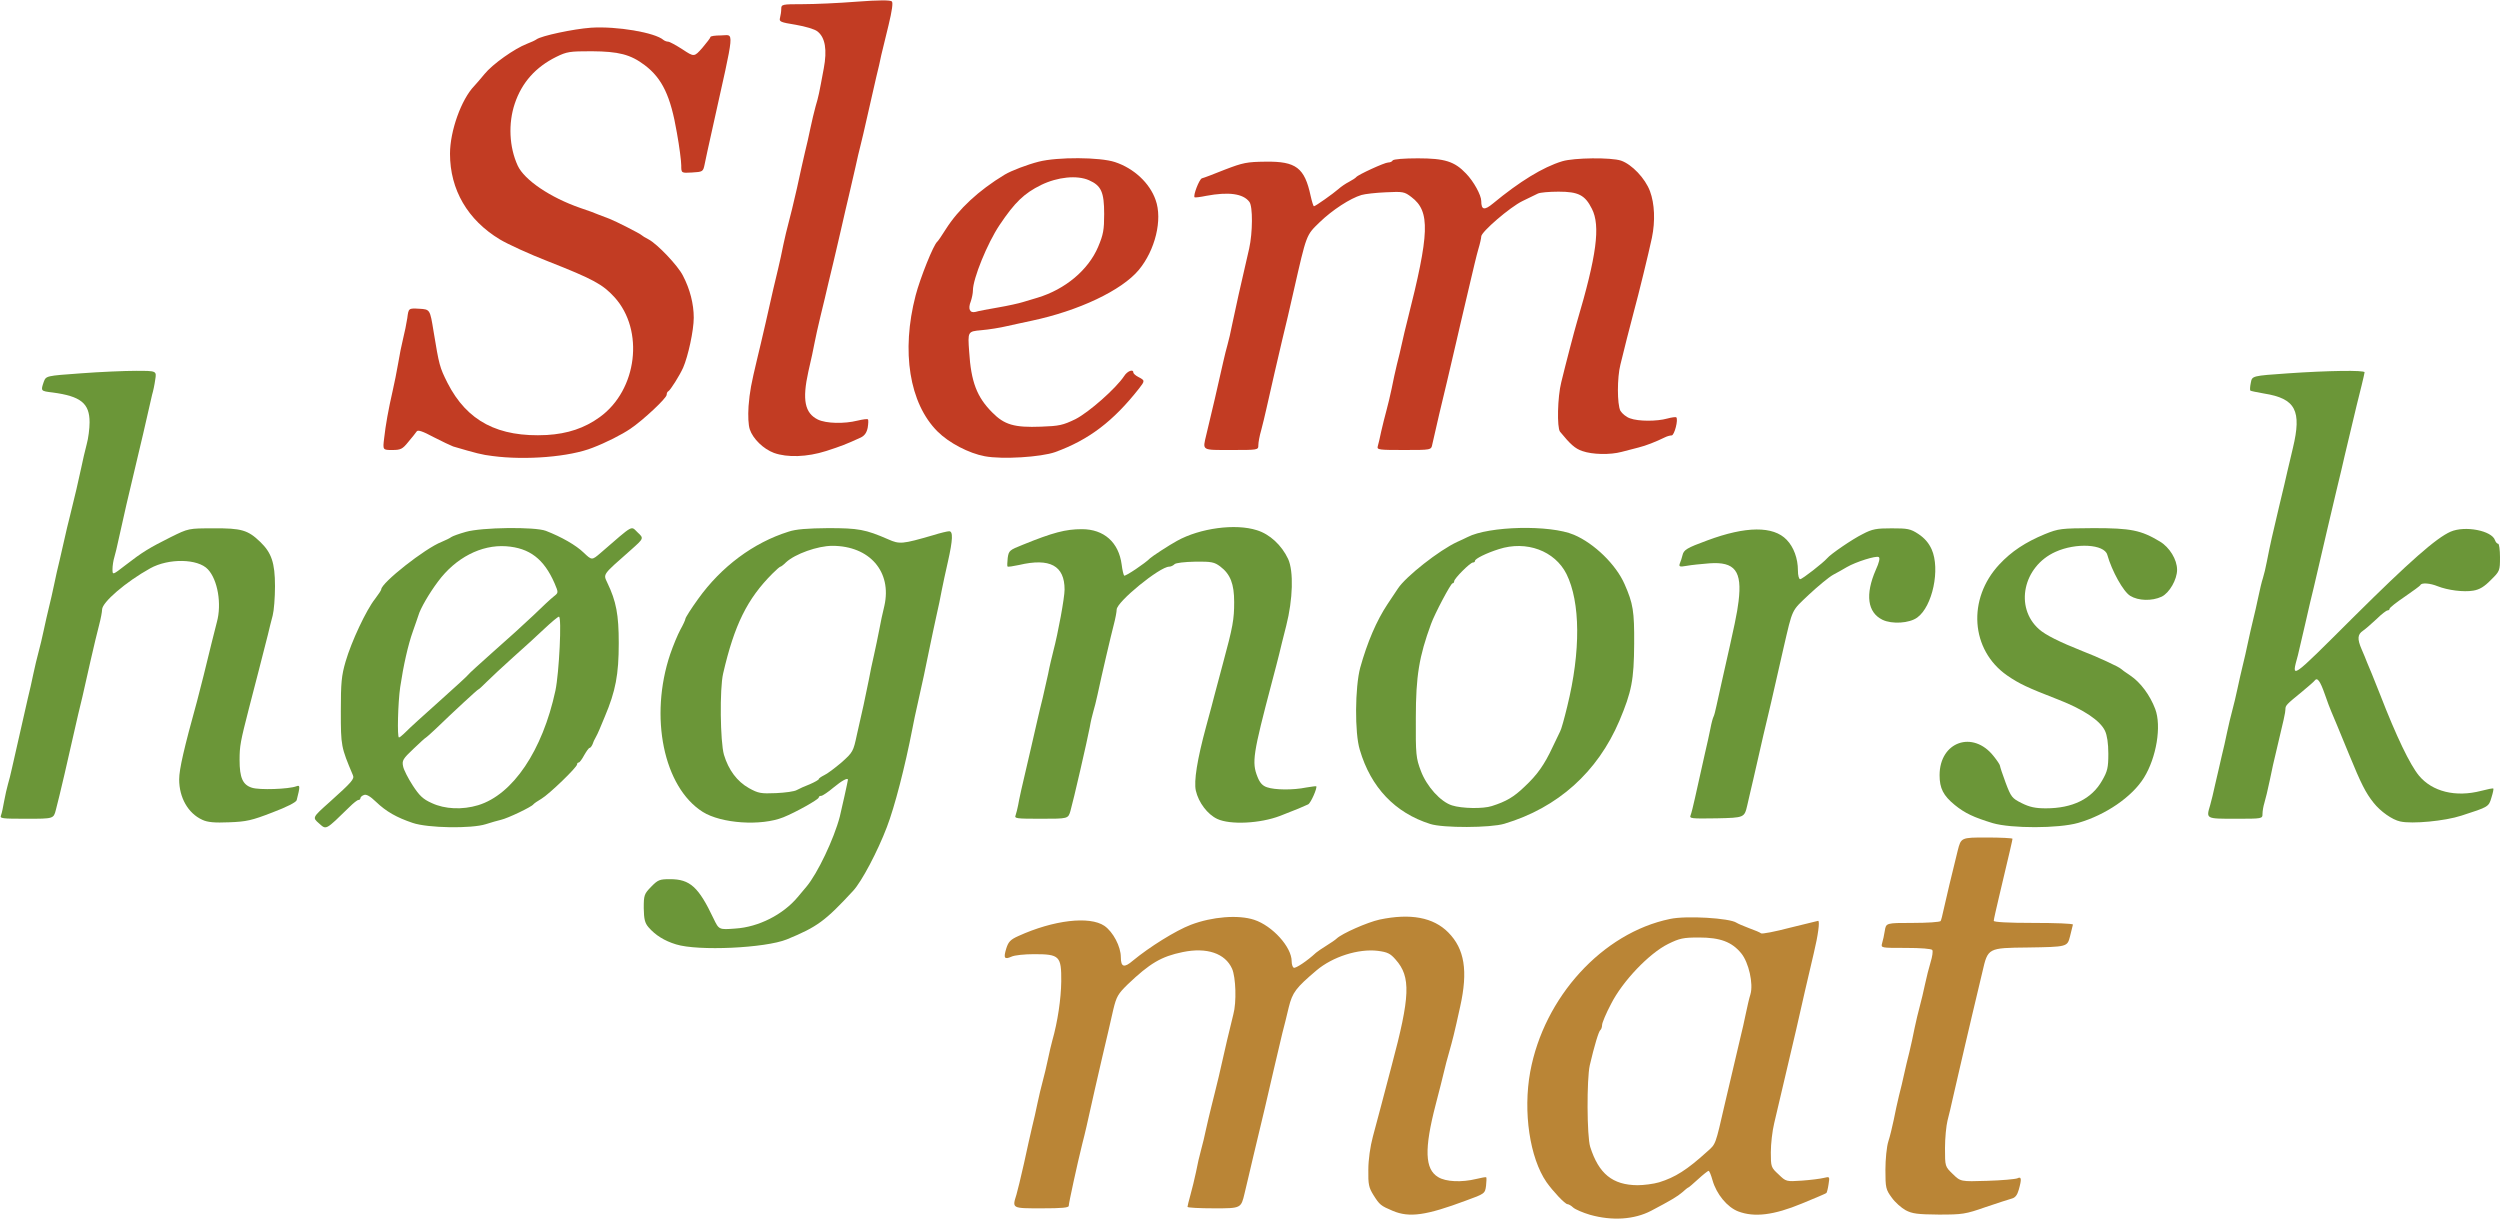
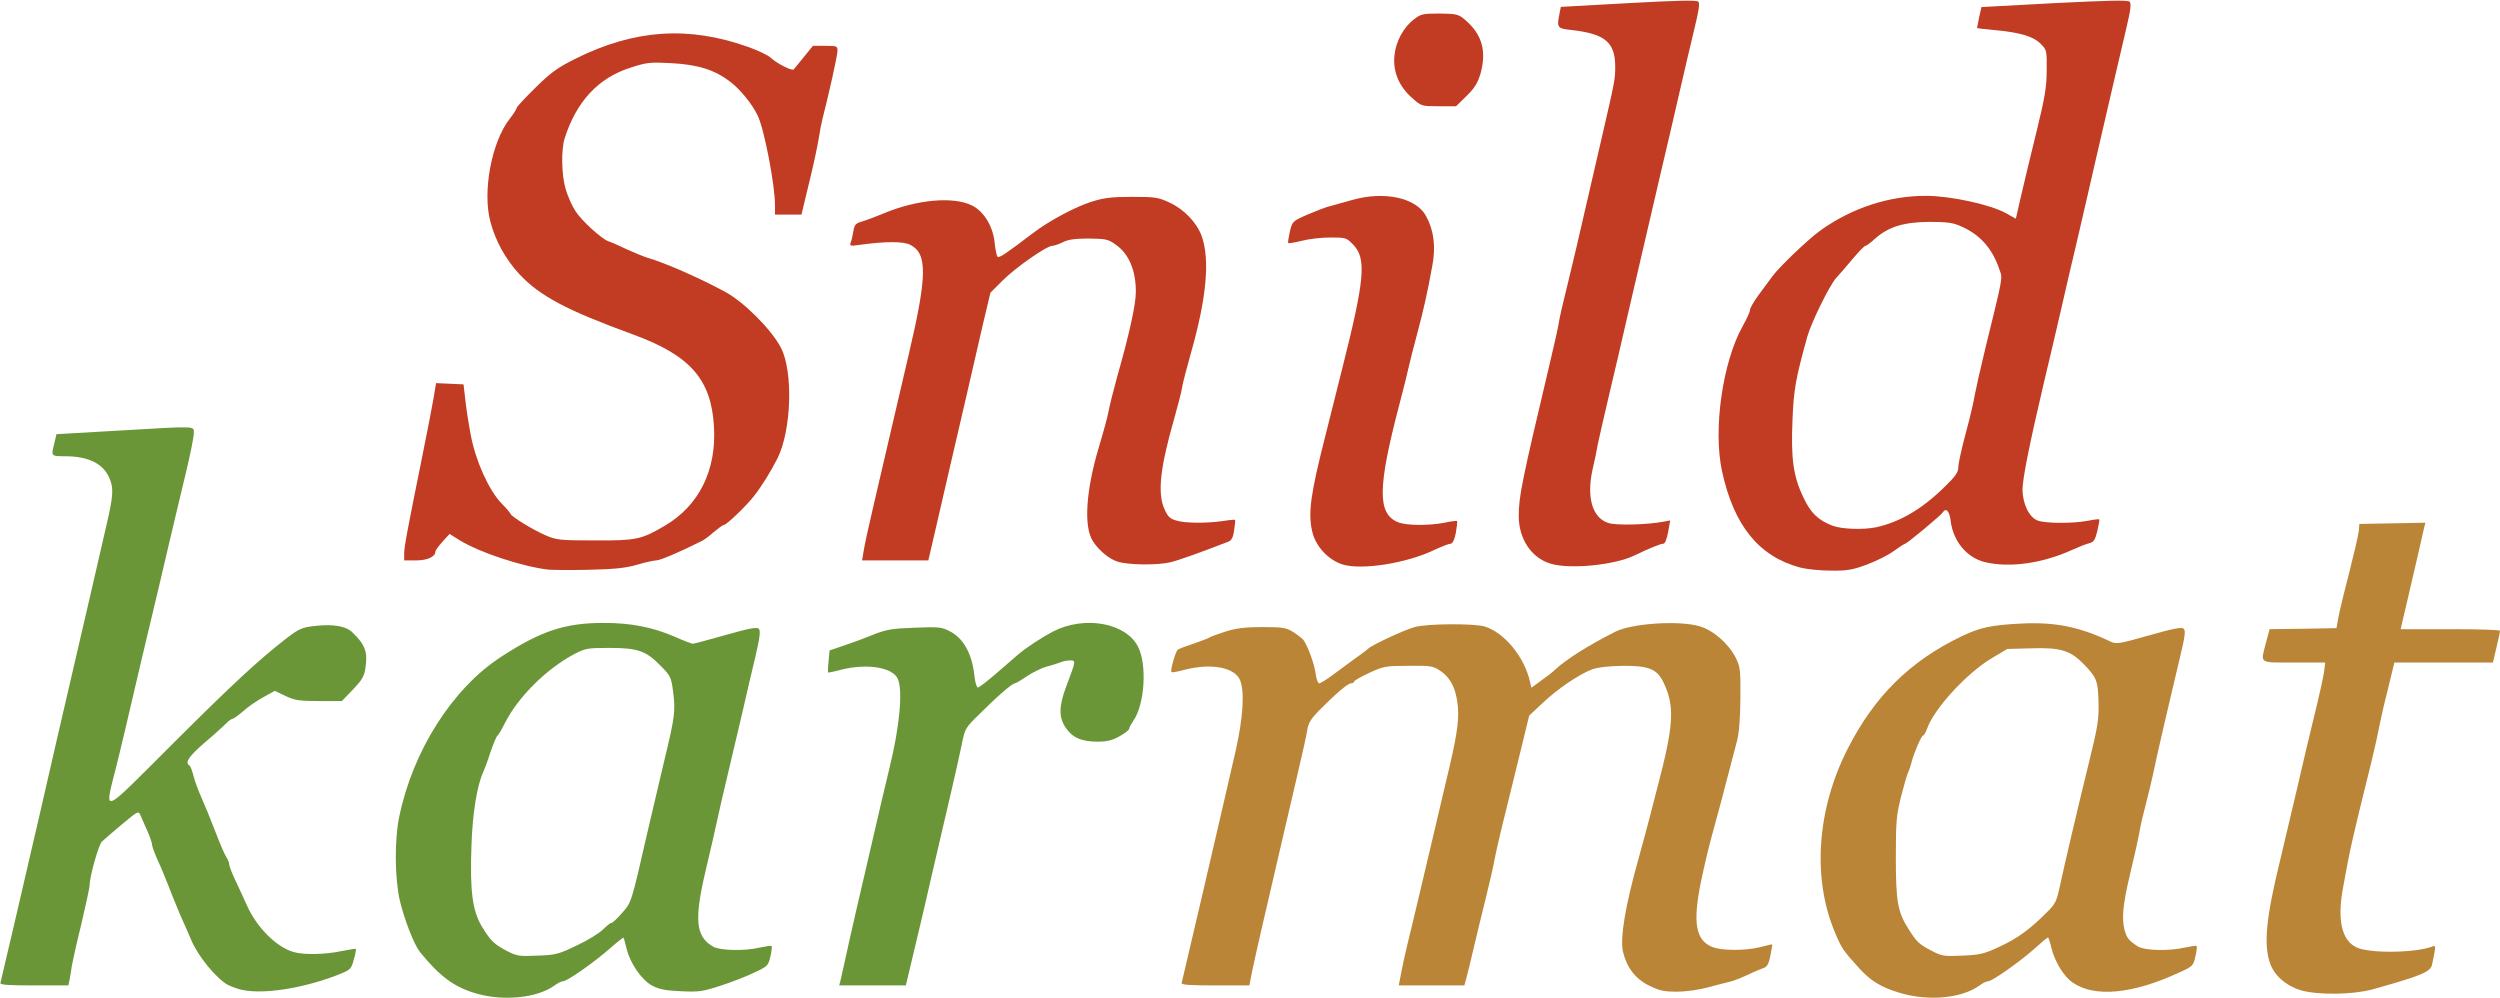
- <svg xmlns="http://www.w3.org/2000/svg" version="1.0" width="1200px" height="585px" viewBox="0 0 12000 5850" preserveAspectRatio="xMidYMid meet">
+ <svg xmlns="http://www.w3.org/2000/svg" version="1.0" width="1200px" height="479px" viewBox="0 0 12000 4790" preserveAspectRatio="xMidYMid meet">
  <g id="layer101" fill="#c23c23" stroke="none">
-     <path d="M2365 2189 c-52 -6 -81 -14 -190 -46 -11 -4 -53 -24 -94 -45 -52 -28 -76 -36 -81 -27 -4 6 -22 29 -40 50 -28 35 -37 39 -77 39 -46 0 -46 0 -39 -57 7 -63 20 -136 41 -228 8 -33 19 -91 26 -130 6 -38 17 -92 24 -120 7 -27 16 -72 20 -98 6 -48 6 -48 58 -45 51 3 51 3 68 108 27 164 29 172 67 248 94 184 243 262 477 250 100 -6 181 -33 254 -86 180 -130 215 -417 70 -576 -56 -61 -101 -86 -317 -171 -90 -35 -195 -83 -233 -106 -154 -93 -239 -238 -239 -411 0 -109 54 -261 117 -326 7 -7 29 -33 49 -57 38 -47 144 -122 204 -145 19 -7 40 -17 45 -21 23 -17 177 -50 262 -56 123 -8 307 23 348 59 5 4 15 8 22 8 7 0 38 17 69 37 56 37 56 37 95 -7 21 -25 39 -48 39 -52 0 -5 23 -8 51 -8 64 0 69 -50 -42 450 -17 74 -33 151 -37 170 -7 34 -9 35 -60 38 -52 3 -52 3 -52 -34 0 -20 -9 -91 -21 -157 -30 -176 -70 -260 -154 -324 -69 -52 -125 -66 -255 -67 -106 0 -119 2 -170 27 -99 49 -165 123 -199 224 -32 95 -27 209 14 298 32 69 156 153 300 203 34 11 74 26 90 33 17 6 39 15 50 19 29 11 149 72 155 79 3 3 17 12 33 20 42 22 141 126 165 174 34 65 52 136 52 202 0 61 -27 185 -51 240 -17 38 -62 109 -71 113 -5 2 -8 10 -8 17 0 16 -112 121 -174 163 -41 28 -118 67 -181 91 -110 44 -321 61 -480 40z" />
-     <path d="M4727 2190 c-76 -14 -172 -64 -227 -119 -135 -135 -175 -384 -105 -653 22 -84 86 -244 104 -258 4 -3 22 -30 41 -60 61 -96 157 -186 283 -262 32 -19 108 -48 163 -62 90 -23 294 -22 366 2 91 30 167 101 195 182 34 94 -2 241 -81 336 -82 98 -288 196 -516 244 -30 6 -82 18 -115 25 -33 8 -89 17 -125 20 -65 6 -65 6 -58 103 9 145 37 218 111 292 58 59 106 73 234 68 87 -3 105 -7 165 -36 65 -33 195 -148 234 -207 15 -24 44 -35 44 -17 0 5 11 15 25 22 31 16 31 18 3 54 -124 158 -241 247 -403 306 -68 24 -253 36 -338 20z m63 -714 c47 -8 101 -20 120 -26 19 -6 51 -15 70 -21 133 -40 244 -133 291 -244 25 -59 29 -82 29 -158 0 -105 -14 -136 -73 -162 -57 -25 -150 -16 -230 23 -81 40 -126 83 -199 192 -59 88 -128 258 -128 314 0 14 -5 37 -10 52 -15 37 -5 58 23 51 12 -4 60 -13 107 -21z" />
-     <path d="M3715 2174 c-51 -19 -101 -68 -116 -113 -7 -21 -9 -64 -6 -111 6 -73 12 -104 42 -230 8 -30 25 -107 40 -170 34 -152 44 -194 60 -260 7 -30 19 -82 25 -115 7 -33 18 -80 25 -105 7 -25 25 -99 40 -165 14 -66 32 -145 39 -175 8 -30 19 -82 26 -115 7 -33 18 -80 25 -105 14 -47 16 -57 39 -181 17 -90 7 -149 -30 -178 -13 -11 -58 -24 -104 -32 -74 -12 -81 -15 -76 -33 3 -12 6 -31 6 -43 0 -22 3 -23 103 -23 56 0 173 -5 260 -12 106 -8 161 -8 168 -1 6 6 1 44 -16 114 -14 57 -30 122 -35 144 -4 22 -15 69 -24 105 -8 36 -27 117 -41 180 -14 63 -30 131 -35 150 -5 19 -16 65 -24 103 -9 37 -22 95 -30 130 -8 34 -27 114 -41 177 -15 63 -30 131 -35 150 -5 19 -15 64 -24 100 -8 36 -25 106 -37 155 -12 50 -25 108 -29 130 -4 22 -17 85 -30 139 -30 136 -17 199 46 230 40 19 126 21 190 5 25 -6 47 -9 50 -6 3 3 2 21 -1 40 -5 24 -15 38 -33 47 -72 33 -93 41 -167 65 -91 29 -186 32 -250 9z" />
-     <path d="M7595 2165 c-35 -12 -57 -32 -107 -93 -15 -20 -12 -166 6 -237 21 -87 64 -251 75 -288 95 -320 114 -463 72 -545 -33 -66 -65 -82 -160 -82 -45 0 -89 4 -99 9 -9 4 -43 21 -74 36 -60 29 -198 148 -198 170 0 7 -6 35 -14 61 -8 27 -25 99 -39 159 -14 61 -35 151 -47 200 -11 50 -28 119 -36 155 -8 36 -21 90 -28 120 -15 59 -61 257 -71 303 -5 27 -5 27 -136 27 -119 0 -130 -1 -126 -17 3 -10 11 -43 17 -73 7 -30 18 -75 25 -100 7 -25 18 -72 25 -105 6 -33 18 -85 25 -115 8 -30 19 -77 25 -105 6 -27 17 -75 25 -105 107 -422 111 -525 20 -594 -34 -26 -40 -27 -123 -23 -48 2 -100 8 -117 13 -54 16 -140 72 -201 131 -65 63 -62 56 -124 328 -16 72 -41 179 -55 235 -15 62 -60 259 -77 335 -6 28 -17 72 -24 99 -8 27 -14 60 -14 73 0 23 -1 23 -130 23 -144 0 -138 4 -120 -72 6 -24 24 -101 41 -173 16 -71 35 -152 41 -180 6 -27 15 -63 20 -80 5 -16 16 -64 24 -105 14 -67 38 -177 80 -357 17 -76 18 -202 1 -224 -30 -40 -100 -49 -207 -29 -29 6 -54 9 -56 7 -8 -8 22 -86 35 -91 9 -2 59 -21 111 -42 86 -33 105 -37 195 -38 146 -2 187 29 216 164 6 27 13 50 16 50 7 0 93 -61 118 -83 11 -10 34 -26 50 -34 17 -9 32 -19 35 -23 8 -11 136 -70 153 -70 9 0 19 -4 22 -10 4 -6 55 -10 121 -10 129 0 176 15 231 73 37 38 73 104 73 132 0 43 15 46 56 12 127 -105 240 -175 333 -203 56 -17 234 -19 282 -3 52 18 116 85 139 147 22 59 26 143 9 224 -14 67 -65 276 -85 348 -8 30 -24 91 -35 135 -11 44 -25 100 -31 125 -16 62 -16 191 0 222 8 13 28 30 46 36 40 15 129 15 179 1 22 -6 41 -8 43 -6 11 10 -9 87 -22 87 -8 0 -22 4 -32 9 -45 22 -91 40 -127 49 -22 6 -59 15 -81 21 -56 15 -141 13 -189 -4z" />
+     <path d="M2630 2734 c-126 -15 -330 -83 -424 -141 l-48 -30 -34 37 c-19 21 -34 42 -34 47 0 25 -38 43 -93 43 l-57 0 0 -32 c0 -33 15 -112 85 -458 24 -118 49 -248 56 -288 l12 -73 66 3 66 3 8 70 c4 39 16 117 27 175 24 125 87 264 148 327 22 22 41 45 43 50 6 14 106 76 169 103 51 22 68 24 235 24 200 1 223 -4 337 -71 163 -96 248 -266 235 -476 -13 -226 -114 -341 -387 -441 -321 -117 -449 -185 -548 -291 -66 -72 -113 -157 -138 -250 -39 -144 5 -382 92 -494 19 -24 34 -48 34 -53 0 -5 40 -48 90 -97 75 -74 106 -96 192 -139 285 -142 545 -159 834 -55 44 16 90 38 102 49 31 29 104 66 112 57 3 -4 26 -32 49 -60 l43 -53 59 0 c56 0 59 1 59 24 0 21 -43 215 -72 326 -5 19 -13 61 -18 94 -5 32 -25 128 -46 212 l-37 154 -63 0 -64 0 0 -45 c0 -97 -52 -367 -83 -430 -26 -55 -83 -125 -130 -161 -76 -59 -156 -84 -287 -91 -99 -5 -115 -4 -194 22 -153 48 -259 162 -315 337 -18 54 -16 177 4 245 9 32 30 80 47 106 29 46 125 133 158 145 8 2 47 19 85 37 39 18 86 37 105 43 79 22 251 98 371 163 92 50 223 182 268 269 59 116 50 395 -17 530 -32 63 -76 134 -112 180 -40 51 -133 140 -146 140 -5 0 -26 16 -48 34 -21 19 -48 39 -60 44 -108 54 -198 92 -216 92 -11 0 -53 9 -93 21 -56 16 -107 21 -232 24 -88 2 -176 1 -195 -1z" />
+     <path d="M8640 2724 c-197 -53 -317 -200 -374 -461 -44 -200 2 -523 98 -696 20 -35 36 -71 36 -79 0 -9 18 -40 39 -69 22 -30 52 -71 68 -92 35 -48 176 -182 234 -223 151 -107 327 -164 503 -164 118 0 312 42 388 85 l44 25 27 -118 c15 -64 48 -202 74 -307 38 -156 47 -207 47 -287 1 -96 1 -98 -30 -129 -36 -35 -100 -54 -225 -65 -44 -4 -79 -8 -79 -10 0 -2 5 -25 10 -52 l11 -48 350 -19 c262 -13 353 -15 361 -7 9 9 5 41 -16 129 -33 139 -88 378 -146 628 -22 99 -61 263 -84 365 -24 102 -63 266 -85 365 -23 99 -59 254 -81 345 -67 285 -102 458 -102 511 1 69 33 134 74 148 39 14 168 14 238 1 29 -6 55 -9 57 -7 1 2 -3 27 -10 56 -10 42 -17 53 -37 58 -14 3 -52 18 -85 33 -141 64 -296 86 -414 59 -89 -20 -156 -100 -168 -200 -5 -46 -23 -64 -38 -39 -9 14 -172 150 -181 150 -3 0 -28 16 -54 35 -25 19 -84 48 -129 65 -70 26 -96 30 -174 29 -51 0 -117 -7 -147 -15z m365 -193 c114 -25 220 -87 327 -192 55 -53 68 -72 68 -97 0 -17 16 -90 36 -164 20 -73 39 -155 43 -183 5 -27 27 -126 50 -220 88 -360 84 -336 68 -382 -35 -103 -94 -168 -187 -208 -35 -16 -67 -20 -150 -20 -122 1 -197 24 -260 81 -21 19 -41 34 -46 34 -5 0 -34 30 -64 66 -30 36 -65 76 -77 89 -32 36 -119 213 -138 281 -56 202 -65 252 -71 399 -8 186 4 273 52 372 36 76 69 108 139 136 44 17 147 21 210 8z" />
+     <path d="M6446 2710 c-69 -21 -130 -86 -147 -157 -21 -90 -9 -179 62 -458 22 -88 58 -230 79 -315 111 -440 120 -537 56 -605 -33 -34 -35 -35 -111 -35 -42 0 -104 7 -137 16 -33 8 -62 13 -64 11 -3 -2 1 -27 7 -54 12 -50 12 -51 85 -83 40 -17 88 -36 106 -40 18 -5 67 -18 108 -30 154 -44 306 -11 354 75 38 68 49 148 31 241 -25 138 -41 206 -72 324 -17 63 -36 138 -42 165 -6 28 -26 109 -45 180 -103 394 -105 520 -7 561 40 17 147 18 225 3 31 -7 58 -10 60 -8 2 2 -1 28 -6 57 -7 35 -16 52 -26 52 -8 0 -44 14 -80 31 -133 63 -344 96 -436 69z" />
+     <path d="M7441 2705 c-91 -28 -151 -119 -151 -228 0 -93 13 -159 150 -737 22 -91 41 -178 43 -195 2 -16 22 -104 45 -195 22 -91 59 -246 81 -345 23 -99 60 -259 82 -355 61 -264 62 -271 62 -330 0 -117 -49 -158 -210 -176 -69 -7 -71 -11 -57 -81 l6 -30 324 -18 c237 -13 328 -15 336 -7 8 8 2 45 -21 139 -17 70 -49 207 -71 303 -22 96 -60 261 -85 365 -52 222 -106 458 -165 710 -22 99 -61 263 -85 365 -24 102 -49 210 -55 240 -5 30 -17 87 -26 125 -29 132 -1 230 75 255 39 13 185 9 267 -6 l31 -6 -10 56 c-7 36 -15 56 -24 56 -13 0 -67 22 -137 56 -97 47 -313 68 -405 39z" />
+     <path d="M5365 2696 c-41 -13 -89 -52 -119 -98 -45 -69 -34 -243 29 -453 20 -66 40 -140 45 -165 4 -25 23 -101 42 -170 60 -211 89 -345 90 -406 1 -105 -33 -186 -97 -230 -36 -26 -48 -28 -130 -29 -66 0 -99 5 -124 18 -19 9 -41 17 -50 17 -27 0 -176 104 -238 166 l-59 59 -38 160 c-20 88 -55 239 -77 335 -22 96 -58 249 -79 340 -21 91 -53 229 -71 308 l-33 142 -159 0 -159 0 7 -42 c3 -24 24 -119 46 -213 22 -93 60 -258 85 -365 25 -107 63 -269 84 -360 91 -387 93 -492 9 -535 -33 -17 -121 -17 -248 1 -39 6 -43 4 -38 -11 4 -9 10 -34 13 -54 5 -32 11 -39 42 -48 21 -6 69 -24 107 -40 156 -65 331 -81 420 -37 57 28 100 98 109 176 3 34 10 66 14 70 8 8 40 -14 170 -113 79 -60 203 -126 282 -151 61 -19 97 -23 195 -23 111 0 125 2 180 28 69 32 130 96 153 160 41 115 23 301 -53 567 -18 63 -36 133 -40 155 -3 22 -21 92 -39 155 -68 238 -81 359 -46 435 16 36 27 46 58 54 43 13 143 13 222 2 30 -5 56 -7 58 -6 2 2 0 24 -4 50 -5 34 -12 49 -28 55 -137 53 -240 90 -279 99 -62 15 -202 13 -252 -3z" />
+     <path d="M6778 470 c-62 -54 -92 -125 -85 -201 6 -68 43 -138 95 -177 32 -25 43 -27 122 -27 81 1 90 3 121 29 83 70 106 151 75 261 -14 45 -28 68 -67 106 l-50 49 -83 0 c-83 0 -83 0 -128 -40z" />
  </g>
  <g id="layer102" fill="#6b9638" stroke="none">
-     <path d="M3245 4533 c-56 -17 -99 -44 -132 -82 -18 -21 -22 -39 -23 -92 0 -62 2 -68 35 -102 33 -34 41 -37 91 -37 96 0 137 37 209 189 26 54 26 54 105 48 111 -7 229 -67 299 -151 9 -10 28 -33 42 -50 53 -63 132 -229 160 -336 8 -32 39 -172 39 -177 0 -12 -29 4 -69 37 -26 22 -53 40 -59 40 -7 0 -12 3 -12 8 0 9 -110 71 -170 95 -107 43 -298 30 -387 -26 -188 -119 -257 -457 -156 -757 14 -41 36 -94 49 -118 13 -23 24 -47 24 -52 0 -5 27 -48 61 -95 111 -155 265 -270 434 -323 35 -12 91 -16 190 -17 145 0 179 6 289 54 54 24 67 23 215 -20 35 -11 69 -19 77 -19 19 0 18 39 -6 146 -11 49 -25 112 -30 139 -5 28 -16 82 -25 120 -9 39 -24 113 -35 165 -17 85 -32 155 -59 275 -5 22 -15 67 -21 100 -36 186 -86 379 -123 475 -44 116 -121 262 -162 306 -134 145 -172 173 -318 233 -104 42 -426 57 -532 24z m580 -741 c11 -6 39 -19 63 -28 23 -10 42 -21 42 -24 0 -4 12 -12 26 -19 14 -6 51 -34 83 -61 55 -49 57 -53 74 -133 10 -45 25 -109 32 -142 7 -33 18 -87 25 -120 6 -33 17 -87 25 -120 7 -33 19 -87 25 -120 6 -33 17 -86 25 -117 37 -164 -71 -288 -250 -288 -70 0 -179 39 -222 79 -12 12 -24 21 -27 21 -3 0 -20 15 -38 33 -121 121 -183 246 -237 480 -17 73 -14 328 4 390 22 73 63 128 120 160 45 25 57 27 130 24 44 -2 89 -8 100 -15z" />
-     <path d="M1531 3952 c-32 -28 -32 -28 51 -102 108 -97 120 -111 112 -129 -57 -135 -58 -140 -58 -306 0 -139 3 -171 23 -240 28 -96 99 -247 141 -300 16 -21 30 -42 30 -46 0 -31 210 -197 290 -228 19 -8 40 -18 46 -23 7 -5 38 -16 70 -25 76 -22 331 -25 384 -5 75 29 145 69 182 105 39 37 39 37 81 1 163 -141 144 -130 178 -98 30 28 30 28 -33 84 -137 121 -133 114 -113 157 43 89 55 154 55 290 0 151 -15 230 -67 353 -8 19 -19 46 -25 60 -6 14 -14 32 -19 40 -5 8 -12 23 -15 33 -4 9 -10 17 -14 17 -4 0 -15 16 -26 35 -10 19 -22 35 -26 35 -5 0 -8 4 -8 9 0 14 -135 144 -171 165 -19 11 -36 23 -39 27 -8 12 -123 67 -155 74 -16 4 -49 13 -73 21 -68 22 -278 19 -351 -6 -77 -26 -127 -54 -177 -102 -27 -26 -46 -37 -57 -32 -9 3 -17 10 -17 15 0 5 -4 9 -10 9 -5 0 -24 15 -42 33 -117 114 -111 111 -147 79z m764 -87 c167 -51 309 -262 371 -550 18 -86 31 -355 17 -355 -5 0 -36 26 -70 58 -33 31 -100 93 -149 136 -49 44 -106 97 -127 118 -21 21 -39 38 -42 38 -3 0 -114 102 -203 188 -24 23 -46 42 -47 42 -2 0 -29 24 -60 54 -52 49 -56 57 -50 85 3 16 24 57 46 91 32 49 49 66 92 85 62 29 146 33 222 10z m-347 -352 c15 -16 88 -82 162 -148 74 -66 136 -123 138 -127 2 -4 56 -53 120 -110 64 -56 151 -135 192 -174 41 -40 85 -81 98 -91 23 -18 23 -18 4 -63 -51 -117 -120 -170 -233 -178 -119 -8 -242 55 -327 170 -42 56 -85 130 -94 163 -4 11 -15 45 -26 75 -23 64 -46 166 -61 268 -11 75 -15 242 -6 242 3 0 18 -12 33 -27z" />
-     <path d="M6865 3955 c-168 -53 -285 -175 -338 -356 -25 -81 -23 -300 2 -394 34 -122 78 -225 131 -305 17 -25 39 -58 50 -75 37 -57 198 -184 285 -224 17 -7 38 -18 49 -23 103 -53 396 -60 511 -11 97 41 202 143 243 237 41 93 47 130 46 286 -1 174 -12 230 -71 370 -105 246 -295 417 -552 494 -66 20 -295 21 -356 1z m296 -86 c69 -22 105 -43 157 -93 61 -57 95 -105 135 -191 16 -33 32 -67 36 -75 5 -8 20 -62 34 -120 65 -264 63 -500 -4 -635 -56 -111 -192 -162 -325 -119 -60 19 -114 46 -114 56 0 5 -4 8 -10 8 -13 0 -90 77 -90 90 0 6 -4 10 -8 10 -8 0 -86 147 -103 195 -57 155 -73 250 -73 450 -1 178 1 194 24 255 28 75 95 149 150 166 47 15 149 17 191 3z" />
-     <path d="M9565 3951 c-92 -28 -134 -48 -182 -87 -55 -45 -73 -80 -73 -143 0 -161 160 -217 259 -92 17 21 31 42 31 47 0 4 12 41 27 81 26 69 31 75 77 98 38 19 66 25 116 25 128 0 220 -45 270 -133 26 -45 30 -62 30 -129 0 -50 -6 -89 -16 -110 -23 -49 -102 -102 -222 -149 -152 -59 -190 -77 -248 -117 -175 -122 -192 -367 -37 -533 58 -62 124 -106 218 -145 67 -27 77 -28 235 -29 179 0 227 10 317 64 47 28 83 87 83 136 0 47 -37 111 -74 129 -47 22 -112 20 -151 -4 -33 -20 -88 -119 -110 -197 -14 -51 -150 -59 -249 -14 -155 70 -197 266 -79 371 31 28 100 62 208 105 71 27 176 76 185 85 3 3 23 18 46 33 49 33 94 94 119 160 31 82 6 233 -54 330 -57 92 -184 179 -316 217 -95 27 -321 27 -410 1z" />
-     <path d="M971 3935 c-68 -31 -111 -106 -111 -194 0 -49 24 -152 86 -376 14 -53 46 -179 70 -280 8 -33 19 -77 25 -99 24 -87 4 -203 -43 -253 -48 -52 -189 -54 -277 -5 -117 65 -231 163 -231 198 0 10 -6 43 -14 73 -8 31 -27 108 -41 171 -39 174 -45 200 -60 260 -7 30 -18 78 -24 105 -14 65 -68 298 -83 353 -11 42 -11 42 -140 42 -120 0 -130 -1 -123 -17 4 -10 10 -40 15 -68 5 -27 13 -63 18 -80 5 -16 14 -52 20 -80 17 -77 62 -273 76 -335 8 -30 19 -82 26 -115 7 -33 18 -80 25 -105 7 -25 18 -72 25 -105 7 -33 18 -82 25 -110 7 -27 18 -77 25 -110 7 -33 18 -85 26 -115 7 -30 18 -77 24 -105 6 -27 17 -75 25 -105 25 -100 42 -174 55 -235 7 -33 18 -83 26 -112 8 -28 14 -76 14 -106 0 -91 -42 -125 -177 -143 -58 -7 -58 -7 -43 -51 11 -29 11 -29 178 -41 92 -7 211 -12 265 -12 99 0 99 0 92 43 -3 23 -10 56 -15 72 -4 17 -15 64 -24 105 -9 41 -28 122 -42 180 -51 212 -69 293 -96 415 -6 28 -14 63 -19 79 -5 16 -9 42 -9 58 0 29 0 29 62 -19 81 -63 116 -84 218 -135 85 -42 85 -42 205 -42 133 -1 165 8 224 65 54 52 71 100 71 213 0 54 -5 117 -11 140 -6 22 -17 66 -24 96 -20 79 -64 251 -90 350 -41 160 -45 180 -45 248 0 85 15 119 59 133 35 12 178 7 214 -7 18 -7 18 1 1 67 -3 10 -48 33 -117 59 -98 38 -124 44 -207 47 -70 3 -104 0 -129 -12z" />
-     <path d="M5843 3931 c-47 -22 -90 -79 -103 -136 -10 -45 6 -148 50 -310 18 -66 36 -133 40 -150 4 -16 22 -84 40 -150 48 -177 54 -212 54 -295 0 -87 -18 -134 -67 -171 -28 -21 -42 -24 -120 -23 -52 1 -93 6 -99 12 -7 7 -18 12 -26 12 -45 0 -252 169 -252 206 0 10 -6 43 -14 73 -14 54 -56 233 -78 336 -6 28 -15 64 -20 80 -5 17 -13 50 -17 75 -11 59 -79 355 -93 403 -11 37 -11 37 -141 37 -119 0 -129 -1 -122 -17 3 -10 9 -31 12 -48 5 -29 15 -77 63 -280 11 -49 25 -110 31 -135 6 -25 16 -70 24 -100 7 -30 19 -82 26 -115 6 -33 18 -82 25 -110 23 -87 54 -256 54 -295 0 -115 -70 -153 -219 -118 -28 6 -53 10 -55 7 -2 -2 -1 -21 1 -41 5 -35 9 -38 72 -63 145 -59 206 -75 284 -75 106 0 177 63 191 170 3 26 9 50 12 53 5 5 102 -60 124 -83 9 -9 93 -64 130 -84 110 -61 280 -84 383 -51 62 19 119 72 150 138 27 59 23 194 -9 320 -14 56 -30 118 -34 137 -5 19 -20 80 -35 135 -91 345 -97 384 -69 454 11 28 24 43 46 50 37 13 125 14 188 1 25 -4 46 -7 48 -6 6 7 -26 81 -39 87 -21 10 -56 25 -134 55 -96 37 -240 44 -302 15z" />
-     <path d="M11521 3943 c-38 -8 -95 -48 -128 -90 -38 -48 -59 -89 -118 -233 -53 -128 -72 -176 -85 -205 -5 -11 -19 -48 -31 -83 -22 -63 -36 -82 -48 -66 -3 5 -31 29 -61 54 -76 62 -80 66 -80 85 0 15 -8 50 -45 205 -8 30 -21 91 -30 135 -9 44 -21 93 -26 109 -5 16 -9 40 -9 52 0 24 0 24 -130 24 -143 0 -141 1 -121 -66 5 -16 16 -63 25 -104 10 -41 23 -100 30 -130 8 -30 19 -82 26 -115 7 -33 18 -80 25 -105 7 -25 18 -72 25 -105 7 -33 18 -82 25 -110 7 -27 18 -77 25 -110 7 -33 18 -82 25 -110 7 -27 18 -77 25 -110 7 -33 16 -73 22 -90 5 -16 14 -52 19 -80 17 -87 26 -126 59 -265 18 -74 36 -151 40 -170 5 -19 16 -69 26 -110 43 -179 13 -237 -138 -261 -34 -6 -64 -12 -66 -14 -3 -2 -2 -19 2 -38 6 -33 6 -33 179 -45 189 -13 367 -16 367 -5 0 4 -7 32 -14 62 -13 50 -25 100 -81 336 -7 33 -25 107 -39 165 -31 132 -63 266 -82 350 -8 36 -21 90 -28 120 -8 30 -26 109 -41 175 -15 66 -31 134 -35 150 -32 118 -42 125 267 -183 268 -266 397 -380 466 -410 69 -30 198 -5 213 41 3 9 10 17 15 17 5 0 9 29 9 65 0 64 -1 67 -44 109 -31 32 -54 46 -84 51 -47 8 -123 -2 -171 -21 -37 -15 -77 -18 -83 -6 -1 4 -36 29 -75 56 -40 27 -73 53 -73 58 0 4 -4 8 -10 8 -5 0 -29 18 -52 41 -24 22 -53 48 -65 56 -27 18 -29 39 -7 90 9 21 21 49 26 63 6 14 16 39 23 55 7 17 25 62 40 100 77 199 143 336 186 388 64 77 176 105 299 73 30 -8 56 -13 58 -11 2 2 -2 21 -9 43 -13 45 -14 45 -144 87 -79 26 -237 41 -294 28z" />
-     <path d="M8115 3913 c4 -10 13 -47 21 -83 24 -108 32 -142 48 -215 9 -38 21 -92 26 -118 5 -27 12 -52 15 -57 3 -5 9 -28 14 -52 5 -24 16 -74 25 -113 67 -296 73 -326 81 -388 18 -146 -17 -192 -140 -183 -38 3 -88 8 -109 12 -34 6 -38 4 -33 -11 4 -9 10 -27 13 -40 6 -26 21 -35 119 -71 185 -69 317 -70 381 -3 34 35 54 90 54 147 0 25 5 42 11 42 10 0 111 -79 129 -100 16 -20 123 -93 170 -116 47 -25 67 -28 140 -28 76 0 90 2 128 27 30 20 50 43 64 74 42 95 4 274 -69 327 -38 28 -121 33 -167 11 -72 -35 -84 -121 -32 -240 16 -35 21 -57 14 -61 -12 -8 -110 23 -153 48 -16 10 -46 26 -66 37 -20 11 -72 54 -116 95 -85 81 -77 62 -122 256 -11 47 -29 128 -41 180 -12 52 -25 111 -30 130 -12 50 -40 168 -50 215 -5 22 -16 69 -24 105 -8 36 -22 92 -29 125 -14 60 -14 60 -147 63 -123 2 -132 1 -125 -15z" />
+     <path d="M2287 4769 c-106 -30 -176 -82 -271 -199 -28 -35 -75 -155 -97 -248 -24 -105 -26 -290 -3 -400 65 -318 256 -618 489 -769 192 -125 307 -163 493 -163 130 0 231 20 333 63 47 21 89 37 94 37 6 0 77 -19 158 -42 113 -32 150 -39 159 -30 9 9 6 38 -14 125 -15 61 -45 191 -67 287 -23 96 -55 234 -72 305 -17 72 -38 162 -46 200 -8 39 -33 147 -55 240 -57 241 -49 320 35 369 34 19 151 22 226 4 28 -6 53 -10 55 -7 2 2 0 25 -6 50 -10 44 -14 48 -77 77 -36 18 -109 46 -161 63 -86 28 -104 31 -190 27 -73 -3 -105 -9 -138 -26 -51 -27 -106 -105 -124 -177 -7 -27 -13 -52 -15 -54 -1 -2 -31 21 -66 52 -76 67 -205 157 -224 157 -8 0 -26 9 -41 20 -82 60 -244 77 -375 39z m484 -232 c53 -25 109 -60 125 -77 16 -16 33 -30 39 -30 5 0 29 -22 52 -49 45 -53 41 -38 123 -396 23 -99 59 -252 80 -340 49 -203 53 -234 41 -324 -9 -69 -12 -77 -58 -123 -71 -74 -111 -88 -247 -88 -108 0 -116 2 -172 31 -133 71 -268 206 -330 329 -15 30 -31 58 -36 61 -5 3 -20 39 -34 80 -13 41 -29 83 -34 94 -30 64 -52 198 -57 355 -8 218 5 313 51 389 42 68 57 83 122 117 45 23 57 25 144 21 88 -3 102 -7 191 -50z" />
+     <path d="M1160 4751 c-19 -4 -48 -15 -65 -23 -56 -30 -145 -138 -178 -218 -8 -19 -31 -72 -51 -116 -19 -45 -46 -111 -59 -146 -14 -35 -36 -90 -51 -121 -14 -32 -26 -64 -26 -72 0 -8 -10 -38 -23 -67 -13 -29 -28 -63 -33 -75 -9 -22 -12 -20 -89 44 -44 37 -87 74 -96 83 -16 15 -59 169 -59 210 0 11 -18 93 -39 183 -22 89 -42 180 -46 202 -3 22 -8 52 -11 68 l-6 27 -165 0 c-127 0 -164 -3 -161 -12 9 -35 106 -452 186 -798 22 -96 61 -265 86 -375 99 -428 129 -556 167 -720 21 -93 52 -228 69 -300 34 -145 36 -181 16 -228 -29 -71 -101 -107 -213 -107 -69 0 -68 0 -52 -63 l10 -43 297 -17 c391 -23 362 -24 362 16 0 17 -18 104 -39 192 -21 88 -58 241 -81 340 -23 99 -61 261 -85 360 -24 99 -62 261 -85 360 -23 99 -57 245 -77 325 -64 257 -91 266 273 -97 284 -283 406 -396 539 -499 59 -46 78 -54 143 -60 82 -9 143 2 172 30 63 60 76 95 64 173 -6 40 -16 57 -60 103 l-53 55 -109 0 c-94 0 -116 -3 -161 -24 l-52 -25 -54 30 c-30 16 -74 46 -97 67 -23 20 -46 37 -51 37 -5 0 -20 10 -32 23 -12 12 -58 54 -103 92 -75 65 -96 95 -73 109 5 3 14 26 20 51 6 25 24 73 40 108 15 34 45 107 66 162 21 55 44 109 52 120 7 11 13 26 13 33 0 8 13 42 29 76 16 33 40 86 54 117 48 110 143 205 227 229 49 14 153 12 230 -5 36 -7 66 -12 68 -10 2 2 -2 25 -10 52 -13 47 -15 48 -83 75 -166 63 -352 92 -455 69z" />
+     <path d="M4034 4708 c3 -13 13 -57 22 -98 9 -41 33 -151 55 -245 22 -93 57 -246 79 -340 21 -93 58 -249 81 -345 47 -192 63 -363 39 -420 -23 -57 -149 -77 -274 -45 -33 9 -60 14 -61 13 -2 -2 -1 -26 2 -54 l5 -52 62 -21 c33 -11 97 -34 141 -52 70 -28 95 -32 206 -36 113 -5 129 -3 166 16 67 33 109 109 120 213 3 32 11 58 17 58 6 0 47 -32 91 -70 44 -38 88 -76 98 -85 39 -34 115 -84 172 -114 150 -77 348 -42 407 72 45 87 33 280 -23 358 -10 15 -19 32 -19 37 0 6 -21 22 -46 36 -35 20 -61 26 -106 26 -76 0 -120 -19 -152 -66 -35 -51 -34 -104 3 -202 46 -122 46 -122 17 -122 -14 0 -35 4 -48 10 -13 5 -42 14 -65 20 -22 6 -64 26 -92 45 -28 19 -55 35 -59 35 -13 0 -83 60 -168 145 -71 69 -72 71 -88 150 -9 44 -34 157 -56 250 -22 94 -60 258 -85 365 -24 107 -63 273 -86 368 l-41 172 -160 0 -160 0 6 -22z" />
  </g>
  <g id="layer103" fill="#ba8536" stroke="none">
-     <path d="M7632 5831 c-34 -10 -71 -26 -81 -35 -9 -9 -22 -16 -27 -16 -12 0 -70 -62 -101 -106 -80 -116 -113 -337 -78 -529 66 -359 347 -667 671 -734 78 -17 287 -4 319 18 6 4 33 16 60 26 28 10 54 21 58 25 4 4 67 -8 139 -27 72 -18 133 -33 135 -33 9 0 0 69 -21 156 -21 89 -62 265 -85 369 -14 61 -43 184 -105 447 -9 37 -16 99 -16 139 0 70 1 73 37 106 36 35 37 35 112 30 42 -3 89 -9 105 -13 29 -7 29 -7 23 31 -3 21 -8 39 -10 41 -2 3 -55 25 -118 51 -135 56 -228 67 -305 38 -53 -20 -105 -83 -124 -150 -7 -25 -15 -45 -19 -45 -3 0 -26 18 -50 40 -24 22 -45 40 -47 40 -2 0 -15 10 -29 23 -23 20 -57 40 -150 89 -81 42 -186 49 -293 19z m332 -156 c77 -24 133 -59 230 -147 43 -38 39 -29 86 -233 12 -51 57 -243 74 -315 8 -30 19 -82 26 -115 7 -33 16 -74 22 -92 15 -51 -8 -153 -44 -197 -45 -55 -101 -76 -203 -76 -76 0 -93 4 -148 31 -91 45 -219 179 -274 288 -24 45 -43 91 -43 101 0 10 -4 21 -8 24 -8 5 -29 75 -51 169 -15 66 -14 342 2 392 41 129 107 183 227 184 30 0 77 -6 104 -14z" />
-     <path d="M6685 5812 c-57 -24 -63 -29 -92 -75 -23 -37 -26 -52 -25 -122 0 -48 9 -112 22 -160 12 -44 30 -111 40 -150 10 -38 33 -124 50 -190 89 -333 93 -426 19 -509 -25 -29 -39 -36 -86 -42 -93 -11 -216 28 -294 94 -99 84 -115 105 -133 177 -9 39 -23 95 -31 125 -7 30 -25 107 -40 170 -28 122 -57 247 -99 420 -14 58 -32 138 -42 178 -17 72 -17 72 -145 72 -71 0 -129 -3 -129 -7 0 -3 6 -29 14 -57 8 -28 20 -78 27 -111 6 -33 17 -80 24 -105 7 -25 18 -70 24 -100 7 -30 18 -80 26 -110 8 -30 23 -94 35 -142 11 -49 29 -127 40 -175 12 -49 25 -104 30 -124 16 -58 12 -178 -6 -219 -33 -74 -121 -104 -237 -80 -103 21 -158 54 -264 155 -46 45 -54 58 -69 120 -9 39 -20 86 -24 105 -17 73 -40 169 -65 280 -41 184 -45 202 -60 260 -25 101 -65 285 -65 298 0 9 -33 12 -130 12 -144 0 -142 1 -121 -66 5 -16 21 -83 36 -149 14 -66 32 -145 39 -175 8 -30 19 -82 26 -115 7 -33 18 -80 25 -105 7 -25 18 -72 25 -105 7 -33 16 -73 21 -90 26 -91 42 -201 43 -284 1 -122 -8 -131 -130 -131 -46 0 -95 5 -109 12 -34 15 -39 7 -25 -39 10 -32 20 -43 58 -60 169 -77 342 -97 413 -49 42 29 79 100 79 150 0 49 16 53 58 17 80 -66 205 -144 278 -172 102 -39 228 -49 304 -24 88 29 180 131 180 199 0 14 4 28 10 31 8 5 64 -32 107 -72 7 -6 29 -21 50 -34 21 -13 43 -28 49 -34 25 -24 147 -78 206 -91 148 -31 258 -11 330 62 78 79 95 184 57 355 -30 137 -36 158 -53 219 -9 30 -20 73 -25 95 -5 22 -23 93 -40 158 -55 212 -52 309 12 347 37 23 113 26 183 9 25 -6 46 -10 48 -8 2 2 1 21 -1 41 -5 37 -6 38 -97 71 -190 71 -271 83 -351 49z" />
-     <path d="M9147 5809 c-20 -11 -51 -38 -67 -61 -28 -38 -30 -47 -30 -133 0 -50 6 -111 14 -136 8 -24 19 -71 26 -104 6 -33 18 -85 25 -115 8 -30 19 -77 25 -105 6 -27 17 -75 25 -105 7 -30 19 -82 25 -115 7 -33 18 -80 25 -105 7 -25 18 -72 25 -105 7 -33 19 -81 27 -107 8 -26 12 -52 8 -58 -4 -6 -55 -10 -127 -10 -120 0 -120 0 -114 -22 4 -13 10 -40 13 -60 6 -38 6 -38 134 -38 70 0 130 -4 134 -9 3 -5 9 -29 14 -53 10 -46 42 -181 68 -285 16 -63 16 -63 139 -63 68 0 124 3 124 6 0 5 -12 57 -64 276 -14 59 -26 112 -26 118 0 6 67 10 190 10 105 0 190 3 190 8 -1 4 -7 30 -14 57 -13 50 -13 50 -203 53 -191 2 -191 2 -217 115 -41 171 -65 275 -82 347 -8 36 -21 92 -29 125 -8 33 -21 92 -30 130 -8 39 -21 90 -27 114 -6 24 -12 83 -12 132 0 88 0 88 37 124 38 37 38 37 165 33 70 -2 135 -8 145 -12 20 -10 22 2 7 55 -7 25 -17 38 -33 42 -12 3 -69 22 -126 41 -97 34 -111 36 -225 36 -101 -1 -127 -4 -159 -21z" />
+     <path d="M9120 4766 c-91 -27 -141 -57 -200 -123 -72 -79 -81 -92 -112 -167 -110 -260 -87 -591 60 -880 128 -253 299 -422 546 -541 89 -43 144 -55 290 -62 160 -8 278 16 423 85 31 15 39 14 188 -28 120 -34 158 -41 167 -32 10 10 5 42 -20 145 -48 201 -109 463 -126 547 -9 41 -25 109 -36 150 -11 41 -25 100 -30 130 -5 30 -25 121 -45 203 -36 151 -42 217 -26 275 10 35 21 48 63 75 33 20 149 23 227 5 28 -6 53 -10 55 -7 2 2 0 25 -6 50 -10 45 -13 48 -80 78 -220 102 -403 120 -508 48 -43 -28 -87 -101 -103 -166 -6 -28 -14 -51 -17 -51 -3 0 -33 25 -66 55 -72 64 -202 155 -221 155 -8 0 -26 9 -41 20 -84 62 -246 77 -382 36z m480 -223 c84 -39 145 -83 227 -166 37 -36 45 -52 59 -117 25 -116 88 -385 141 -600 42 -171 48 -206 46 -288 -3 -105 -8 -119 -71 -184 -64 -66 -112 -81 -255 -76 l-112 3 -74 44 c-120 71 -279 244 -312 341 -6 16 -14 30 -18 30 -8 0 -45 86 -56 130 -3 14 -10 34 -15 45 -6 11 -21 64 -35 119 -22 88 -25 118 -25 290 0 216 9 264 62 347 40 63 49 71 114 105 45 23 57 25 144 21 85 -4 104 -8 180 -44z" />
+     <path d="M11043 4753 c-70 -21 -127 -71 -147 -130 -31 -91 -19 -217 48 -491 19 -81 56 -237 82 -347 25 -110 63 -270 84 -355 21 -85 41 -176 45 -202 l6 -48 -150 0 c-172 0 -161 8 -134 -96 l17 -64 161 -2 160 -3 9 -50 c5 -27 28 -124 52 -215 23 -91 44 -181 46 -200 l3 -35 159 -3 158 -3 -6 23 c-3 13 -13 55 -21 93 -9 39 -33 143 -54 233 l-38 162 238 0 c132 0 239 3 239 8 0 4 -7 40 -17 80 l-17 72 -236 0 -237 0 -31 128 c-18 70 -36 150 -41 177 -5 28 -22 106 -39 175 -95 384 -99 400 -137 610 -26 148 -4 243 65 277 61 30 283 28 366 -4 14 -5 15 -1 10 25 -3 18 -8 45 -12 61 -7 36 -47 53 -286 120 -95 26 -264 28 -345 4z" />
+     <path d="M7914 4730 c-65 -32 -106 -87 -124 -163 -14 -65 11 -217 74 -442 18 -66 43 -156 54 -200 11 -44 29 -114 40 -155 77 -293 82 -384 24 -500 -30 -59 -71 -75 -192 -74 -69 1 -120 7 -148 17 -62 23 -168 95 -239 163 l-63 59 -34 140 c-19 77 -53 217 -76 310 -24 94 -48 199 -55 235 -6 36 -26 121 -43 190 -17 69 -43 175 -57 235 -14 61 -30 127 -36 148 l-10 37 -158 0 -157 0 16 -82 c9 -46 33 -148 53 -228 19 -80 54 -226 77 -325 23 -99 59 -252 80 -340 52 -214 64 -292 58 -362 -8 -85 -33 -136 -80 -170 -40 -27 -46 -28 -157 -27 -110 0 -120 2 -189 34 -39 18 -72 37 -72 41 0 5 -7 9 -15 9 -15 0 -70 46 -156 133 -36 37 -49 58 -54 90 -3 23 -26 125 -50 227 -24 102 -62 266 -85 365 -23 99 -59 254 -80 345 -21 91 -44 193 -51 228 l-12 62 -164 0 c-127 0 -164 -3 -161 -12 14 -57 178 -759 260 -1118 35 -157 43 -281 20 -336 -26 -61 -139 -82 -266 -49 -33 9 -61 14 -63 11 -7 -7 20 -101 31 -108 6 -4 40 -17 76 -29 36 -12 70 -25 75 -29 6 -4 41 -17 79 -29 51 -16 95 -21 177 -21 98 0 113 3 147 24 20 13 42 30 48 37 21 29 53 116 59 162 3 26 11 47 17 47 6 0 34 -17 62 -38 28 -21 76 -56 106 -78 30 -21 61 -44 68 -51 19 -18 172 -89 222 -103 60 -17 284 -18 336 -3 95 29 192 147 218 266 l7 28 45 -33 c26 -18 57 -42 69 -54 54 -50 157 -115 287 -181 79 -41 307 -56 406 -27 67 20 139 83 174 152 21 43 23 59 22 192 -1 95 -6 166 -16 205 -70 269 -100 382 -122 460 -14 50 -37 148 -52 220 -39 194 -25 278 54 310 44 19 161 19 232 1 30 -8 56 -14 57 -13 0 1 -3 26 -9 54 -8 40 -16 54 -32 59 -11 4 -48 19 -81 35 -33 15 -71 30 -85 32 -14 3 -59 15 -100 26 -45 12 -106 21 -151 21 -64 0 -85 -5 -135 -30z" />
  </g>
</svg>
